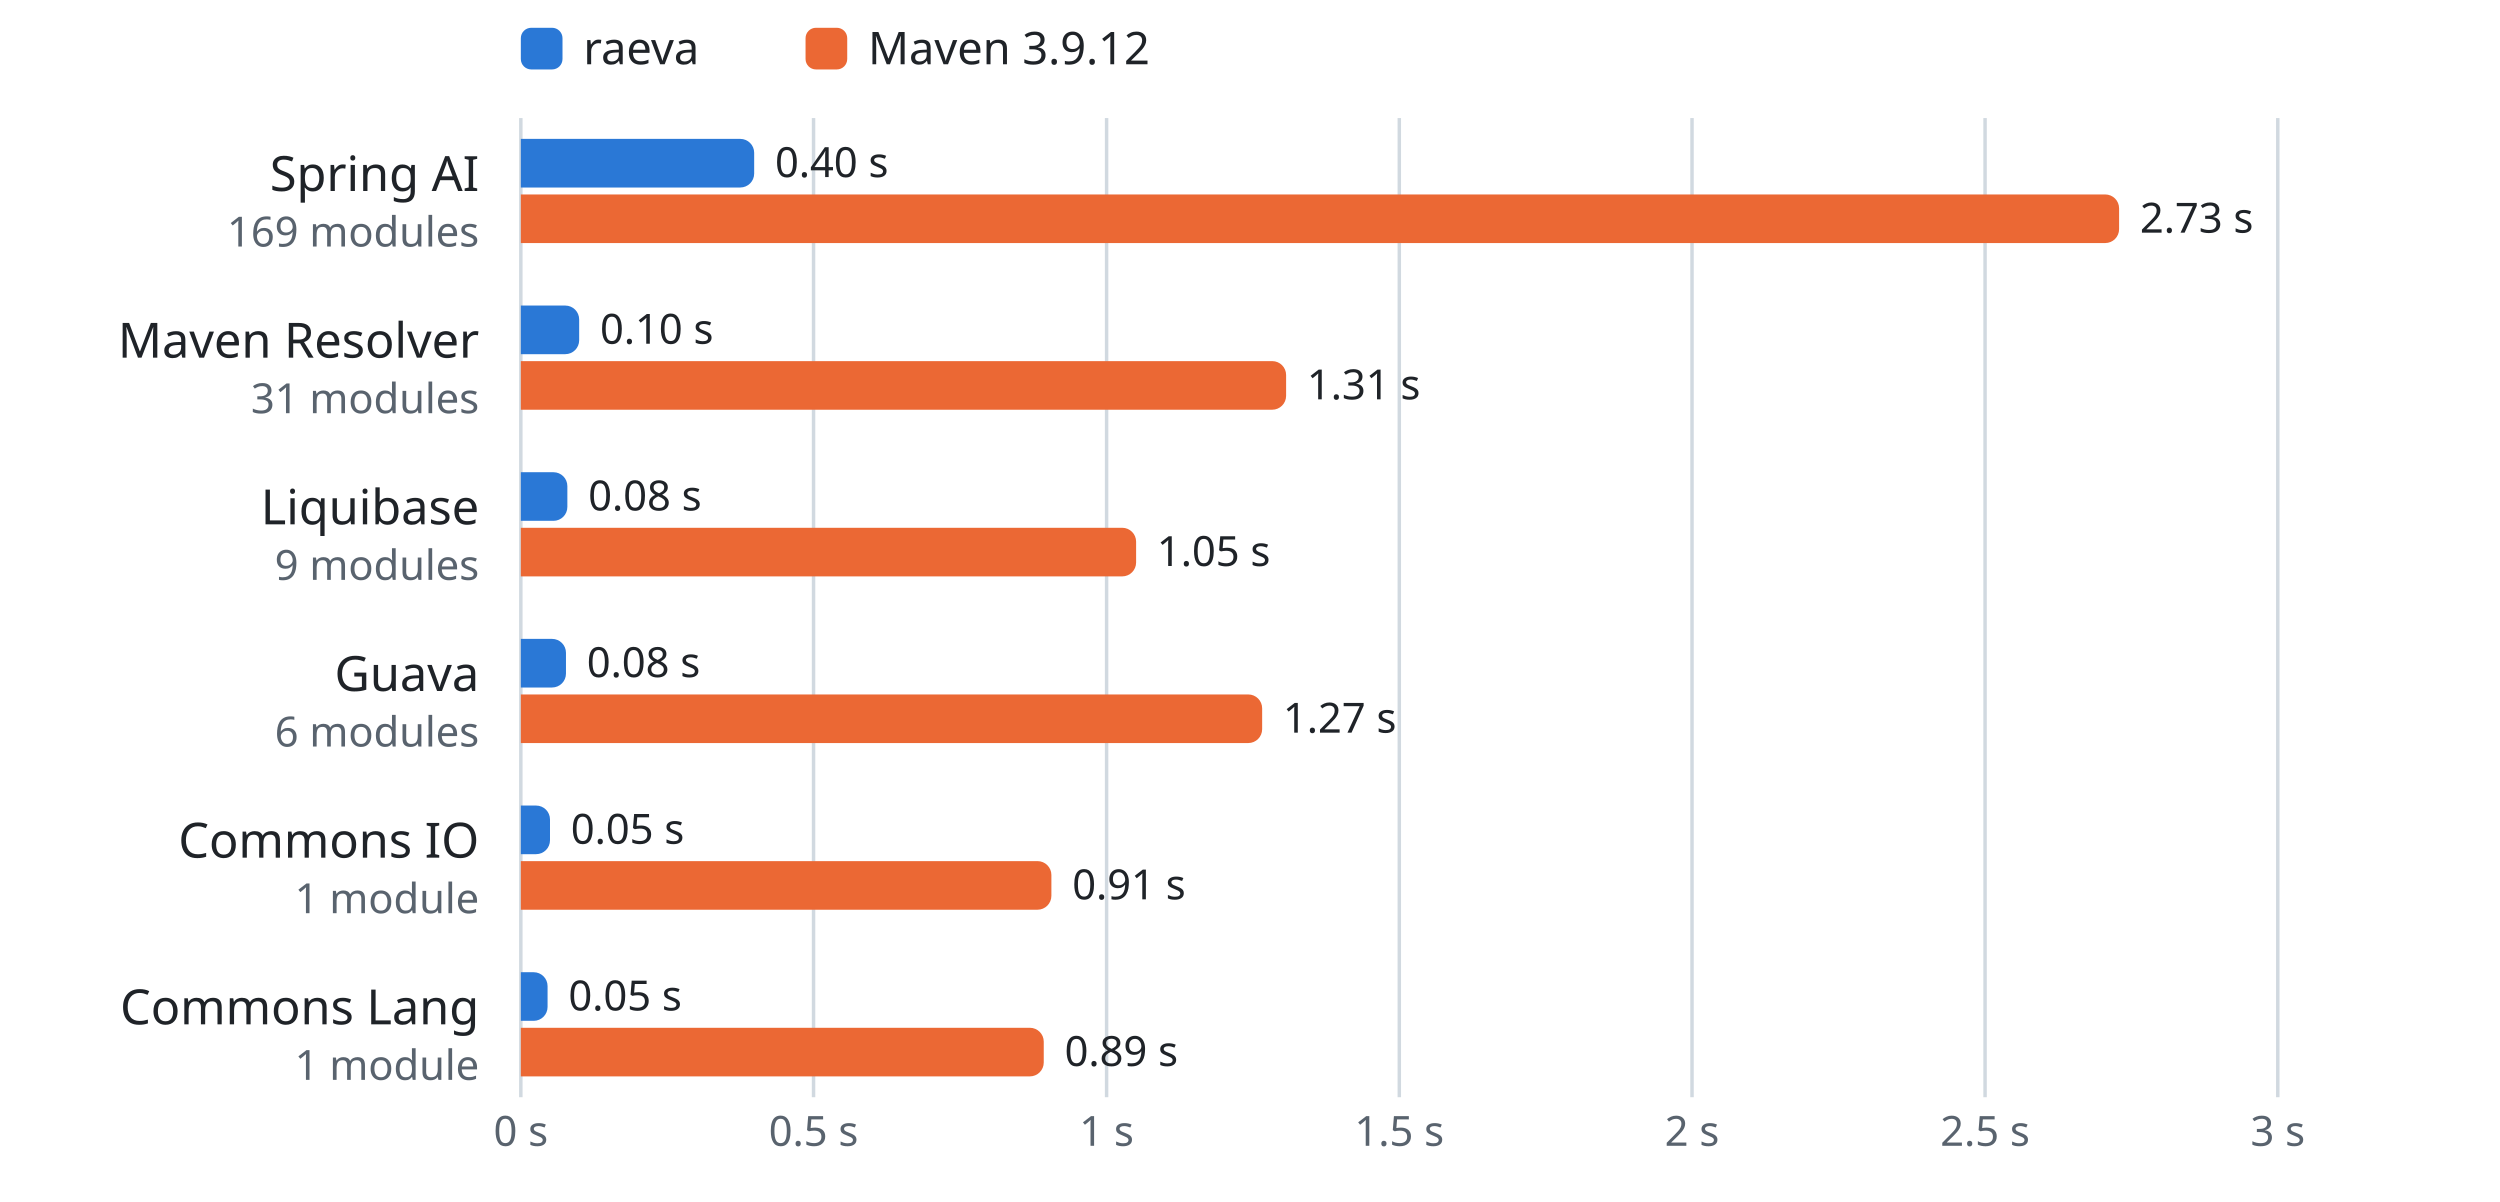
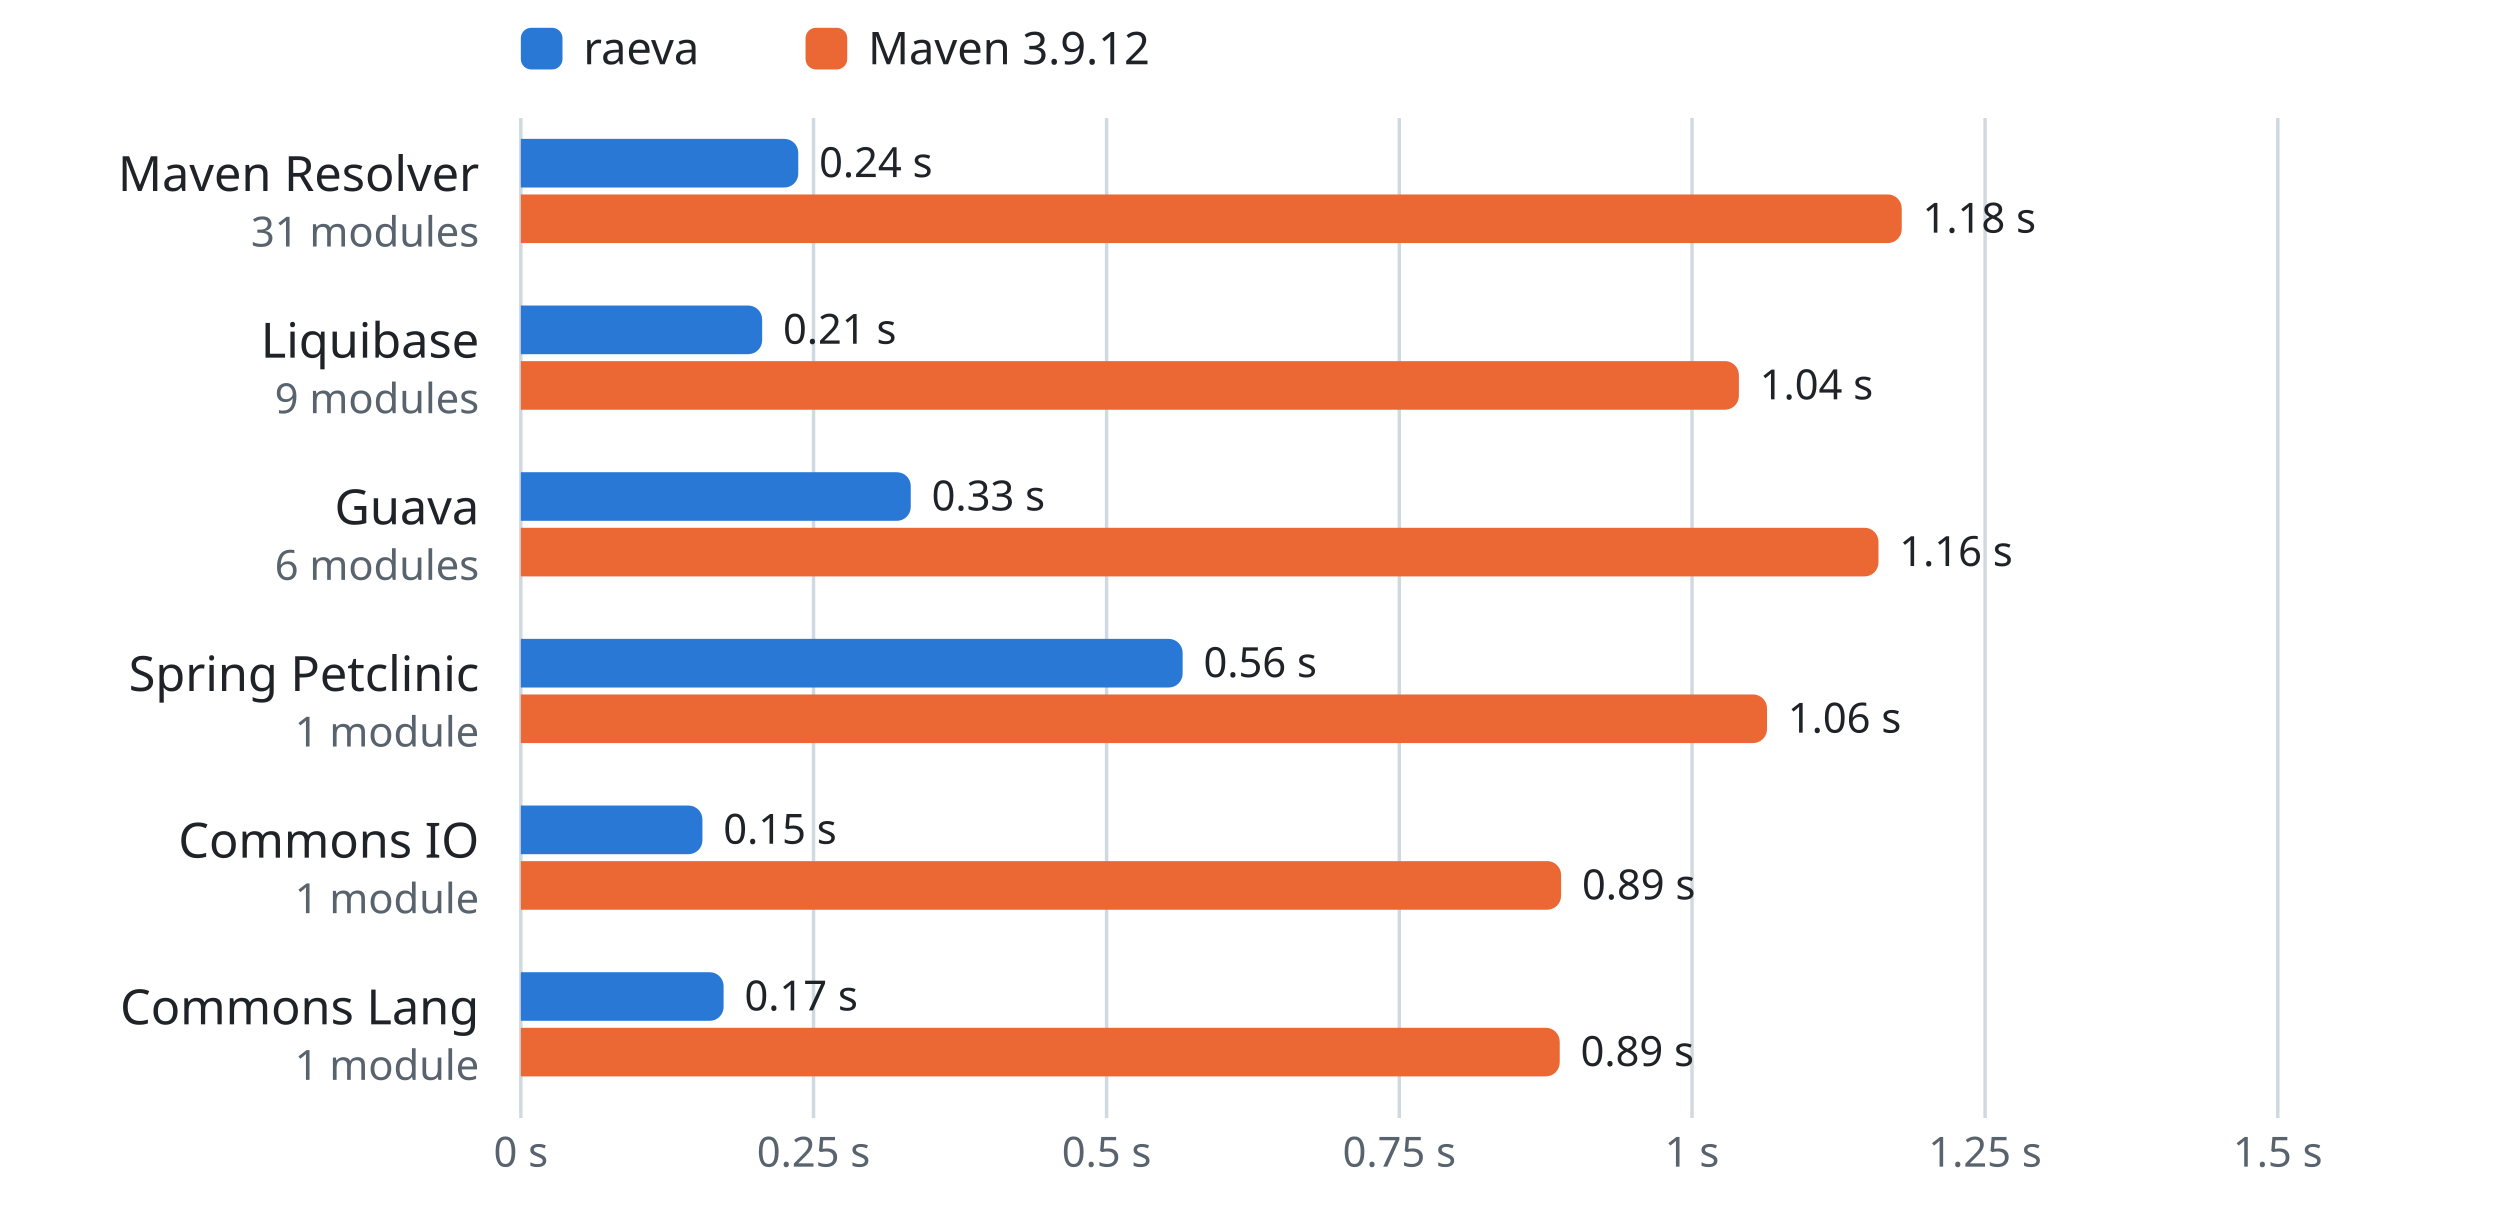
- <svg xmlns="http://www.w3.org/2000/svg" width="720" height="346" viewBox="0 0 720 346" role="img" aria-labelledby="t d" font-family="-apple-system, BlinkMacSystemFont, 'Segoe UI', 'Noto Sans', Helvetica, Arial, sans-serif">
+ <svg xmlns="http://www.w3.org/2000/svg" width="720" height="354" viewBox="0 0 720 354" role="img" aria-labelledby="t d" font-family="-apple-system, BlinkMacSystemFont, 'Segoe UI', 'Noto Sans', Helvetica, Arial, sans-serif">
  <rect x="150" y="8" width="12" height="12" rx="3" fill="#2a78d6" />
  <text x="168" y="18.5" font-size="13" fill="#1f2328">raeva</text>
  <rect x="232" y="8" width="12" height="12" rx="3" fill="#eb6834" />
  <text x="250" y="18.5" font-size="13" fill="#1f2328">Maven 3.9.12</text>
-   <line x1="150.0" y1="34" x2="150.0" y2="316" stroke="#d1d9e0" stroke-width="1" />
-   <text x="150.0" y="330" font-size="12" text-anchor="middle" fill="#59636e">0 s</text>
-   <line x1="234.3" y1="34" x2="234.3" y2="316" stroke="#d1d9e0" stroke-width="1" />
-   <text x="234.3" y="330" font-size="12" text-anchor="middle" fill="#59636e">0.5 s</text>
-   <line x1="318.7" y1="34" x2="318.7" y2="316" stroke="#d1d9e0" stroke-width="1" />
-   <text x="318.7" y="330" font-size="12" text-anchor="middle" fill="#59636e">1 s</text>
-   <line x1="403.0" y1="34" x2="403.0" y2="316" stroke="#d1d9e0" stroke-width="1" />
-   <text x="403.0" y="330" font-size="12" text-anchor="middle" fill="#59636e">1.5 s</text>
-   <line x1="487.3" y1="34" x2="487.3" y2="316" stroke="#d1d9e0" stroke-width="1" />
-   <text x="487.3" y="330" font-size="12" text-anchor="middle" fill="#59636e">2 s</text>
-   <line x1="571.7" y1="34" x2="571.7" y2="316" stroke="#d1d9e0" stroke-width="1" />
-   <text x="571.7" y="330" font-size="12" text-anchor="middle" fill="#59636e">2.5 s</text>
-   <line x1="656.0" y1="34" x2="656.0" y2="316" stroke="#d1d9e0" stroke-width="1" />
-   <text x="656.0" y="330" font-size="12" text-anchor="middle" fill="#59636e">3 s</text>
-   <text x="138" y="55" font-size="14" text-anchor="end" fill="#1f2328">Spring AI</text>
-   <text x="138" y="71" font-size="12" text-anchor="end" fill="#59636e">169 modules</text>
-   <path d="M150,40h63.2a4,4 0 0 1 4,4v6a4,4 0 0 1 -4,4h-63.2z" fill="#2a78d6" />
-   <text x="223.2" y="51" font-size="12" fill="#1f2328">0.40 s</text>
-   <path d="M150,56h456.3a4,4 0 0 1 4,4v6a4,4 0 0 1 -4,4h-456.3z" fill="#eb6834" />
-   <text x="616.3" y="67" font-size="12" fill="#1f2328">2.73 s</text>
-   <text x="138" y="103" font-size="14" text-anchor="end" fill="#1f2328">Maven Resolver</text>
-   <text x="138" y="119" font-size="12" text-anchor="end" fill="#59636e">31 modules</text>
-   <path d="M150,88h12.8a4,4 0 0 1 4,4v6a4,4 0 0 1 -4,4h-12.8z" fill="#2a78d6" />
-   <text x="172.8" y="99" font-size="12" fill="#1f2328">0.10 s</text>
-   <path d="M150,104h216.4a4,4 0 0 1 4,4v6a4,4 0 0 1 -4,4h-216.4z" fill="#eb6834" />
-   <text x="376.4" y="115" font-size="12" fill="#1f2328">1.31 s</text>
-   <text x="138" y="151" font-size="14" text-anchor="end" fill="#1f2328">Liquibase</text>
-   <text x="138" y="167" font-size="12" text-anchor="end" fill="#59636e">9 modules</text>
-   <path d="M150,136h9.4a4,4 0 0 1 4,4v6a4,4 0 0 1 -4,4h-9.4z" fill="#2a78d6" />
-   <text x="169.4" y="147" font-size="12" fill="#1f2328">0.08 s</text>
-   <path d="M150,152h173.2a4,4 0 0 1 4,4v6a4,4 0 0 1 -4,4h-173.2z" fill="#eb6834" />
-   <text x="333.2" y="163" font-size="12" fill="#1f2328">1.05 s</text>
-   <text x="138" y="199" font-size="14" text-anchor="end" fill="#1f2328">Guava</text>
-   <text x="138" y="215" font-size="12" text-anchor="end" fill="#59636e">6 modules</text>
-   <path d="M150,184h9.0a4,4 0 0 1 4,4v6a4,4 0 0 1 -4,4h-9.0z" fill="#2a78d6" />
-   <text x="169.0" y="195" font-size="12" fill="#1f2328">0.08 s</text>
-   <path d="M150,200h209.5a4,4 0 0 1 4,4v6a4,4 0 0 1 -4,4h-209.5z" fill="#eb6834" />
-   <text x="369.5" y="211" font-size="12" fill="#1f2328">1.27 s</text>
+   <line x1="150.0" y1="34" x2="150.0" y2="322" stroke="#d1d9e0" stroke-width="1" />
+   <text x="150.0" y="336" font-size="12" text-anchor="middle" fill="#59636e">0 s</text>
+   <line x1="234.3" y1="34" x2="234.3" y2="322" stroke="#d1d9e0" stroke-width="1" />
+   <text x="234.3" y="336" font-size="12" text-anchor="middle" fill="#59636e">0.25 s</text>
+   <line x1="318.7" y1="34" x2="318.7" y2="322" stroke="#d1d9e0" stroke-width="1" />
+   <text x="318.7" y="336" font-size="12" text-anchor="middle" fill="#59636e">0.5 s</text>
+   <line x1="403.0" y1="34" x2="403.0" y2="322" stroke="#d1d9e0" stroke-width="1" />
+   <text x="403.0" y="336" font-size="12" text-anchor="middle" fill="#59636e">0.75 s</text>
+   <line x1="487.3" y1="34" x2="487.3" y2="322" stroke="#d1d9e0" stroke-width="1" />
+   <text x="487.3" y="336" font-size="12" text-anchor="middle" fill="#59636e">1 s</text>
+   <line x1="571.7" y1="34" x2="571.7" y2="322" stroke="#d1d9e0" stroke-width="1" />
+   <text x="571.7" y="336" font-size="12" text-anchor="middle" fill="#59636e">1.25 s</text>
+   <line x1="656.0" y1="34" x2="656.0" y2="322" stroke="#d1d9e0" stroke-width="1" />
+   <text x="656.0" y="336" font-size="12" text-anchor="middle" fill="#59636e">1.5 s</text>
+   <text x="138" y="55" font-size="14" text-anchor="end" fill="#1f2328">Maven Resolver</text>
+   <text x="138" y="71" font-size="12" text-anchor="end" fill="#59636e">31 modules</text>
+   <path d="M150,40h75.9a4,4 0 0 1 4,4v6a4,4 0 0 1 -4,4h-75.9z" fill="#2a78d6" />
+   <text x="235.9" y="51" font-size="12" fill="#1f2328">0.24 s</text>
+   <path d="M150,56h393.7a4,4 0 0 1 4,4v6a4,4 0 0 1 -4,4h-393.7z" fill="#eb6834" />
+   <text x="553.7" y="67" font-size="12" fill="#1f2328">1.18 s</text>
+   <text x="138" y="103" font-size="14" text-anchor="end" fill="#1f2328">Liquibase</text>
+   <text x="138" y="119" font-size="12" text-anchor="end" fill="#59636e">9 modules</text>
+   <path d="M150,88h65.5a4,4 0 0 1 4,4v6a4,4 0 0 1 -4,4h-65.5z" fill="#2a78d6" />
+   <text x="225.5" y="99" font-size="12" fill="#1f2328">0.21 s</text>
+   <path d="M150,104h346.8a4,4 0 0 1 4,4v6a4,4 0 0 1 -4,4h-346.8z" fill="#eb6834" />
+   <text x="506.8" y="115" font-size="12" fill="#1f2328">1.04 s</text>
+   <text x="138" y="151" font-size="14" text-anchor="end" fill="#1f2328">Guava</text>
+   <text x="138" y="167" font-size="12" text-anchor="end" fill="#59636e">6 modules</text>
+   <path d="M150,136h108.3a4,4 0 0 1 4,4v6a4,4 0 0 1 -4,4h-108.3z" fill="#2a78d6" />
+   <text x="268.3" y="147" font-size="12" fill="#1f2328">0.33 s</text>
+   <path d="M150,152h387.0a4,4 0 0 1 4,4v6a4,4 0 0 1 -4,4h-387.0z" fill="#eb6834" />
+   <text x="547.0" y="163" font-size="12" fill="#1f2328">1.16 s</text>
+   <text x="138" y="199" font-size="14" text-anchor="end" fill="#1f2328">Spring Petclinic</text>
+   <text x="138" y="215" font-size="12" text-anchor="end" fill="#59636e">1 module</text>
+   <path d="M150,184h186.6a4,4 0 0 1 4,4v6a4,4 0 0 1 -4,4h-186.6z" fill="#2a78d6" />
+   <text x="346.6" y="195" font-size="12" fill="#1f2328">0.56 s</text>
+   <path d="M150,200h354.9a4,4 0 0 1 4,4v6a4,4 0 0 1 -4,4h-354.9z" fill="#eb6834" />
+   <text x="514.9" y="211" font-size="12" fill="#1f2328">1.06 s</text>
  <text x="138" y="247" font-size="14" text-anchor="end" fill="#1f2328">Commons IO</text>
  <text x="138" y="263" font-size="12" text-anchor="end" fill="#59636e">1 module</text>
-   <path d="M150,232h4.4a4,4 0 0 1 4,4v6a4,4 0 0 1 -4,4h-4.4z" fill="#2a78d6" />
-   <text x="164.4" y="243" font-size="12" fill="#1f2328">0.05 s</text>
-   <path d="M150,248h148.8a4,4 0 0 1 4,4v6a4,4 0 0 1 -4,4h-148.8z" fill="#eb6834" />
-   <text x="308.8" y="259" font-size="12" fill="#1f2328">0.91 s</text>
+   <path d="M150,232h48.3a4,4 0 0 1 4,4v6a4,4 0 0 1 -4,4h-48.3z" fill="#2a78d6" />
+   <text x="208.3" y="243" font-size="12" fill="#1f2328">0.15 s</text>
+   <path d="M150,248h295.6a4,4 0 0 1 4,4v6a4,4 0 0 1 -4,4h-295.6z" fill="#eb6834" />
+   <text x="455.6" y="259" font-size="12" fill="#1f2328">0.89 s</text>
  <text x="138" y="295" font-size="14" text-anchor="end" fill="#1f2328">Commons Lang</text>
  <text x="138" y="311" font-size="12" text-anchor="end" fill="#59636e">1 module</text>
-   <path d="M150,280h3.7a4,4 0 0 1 4,4v6a4,4 0 0 1 -4,4h-3.7z" fill="#2a78d6" />
-   <text x="163.7" y="291" font-size="12" fill="#1f2328">0.05 s</text>
-   <path d="M150,296h146.6a4,4 0 0 1 4,4v6a4,4 0 0 1 -4,4h-146.6z" fill="#eb6834" />
-   <text x="306.6" y="307" font-size="12" fill="#1f2328">0.89 s</text>
+   <path d="M150,280h54.4a4,4 0 0 1 4,4v6a4,4 0 0 1 -4,4h-54.4z" fill="#2a78d6" />
+   <text x="214.4" y="291" font-size="12" fill="#1f2328">0.17 s</text>
+   <path d="M150,296h295.2a4,4 0 0 1 4,4v6a4,4 0 0 1 -4,4h-295.2z" fill="#eb6834" />
+   <text x="455.2" y="307" font-size="12" fill="#1f2328">0.89 s</text>
</svg>
